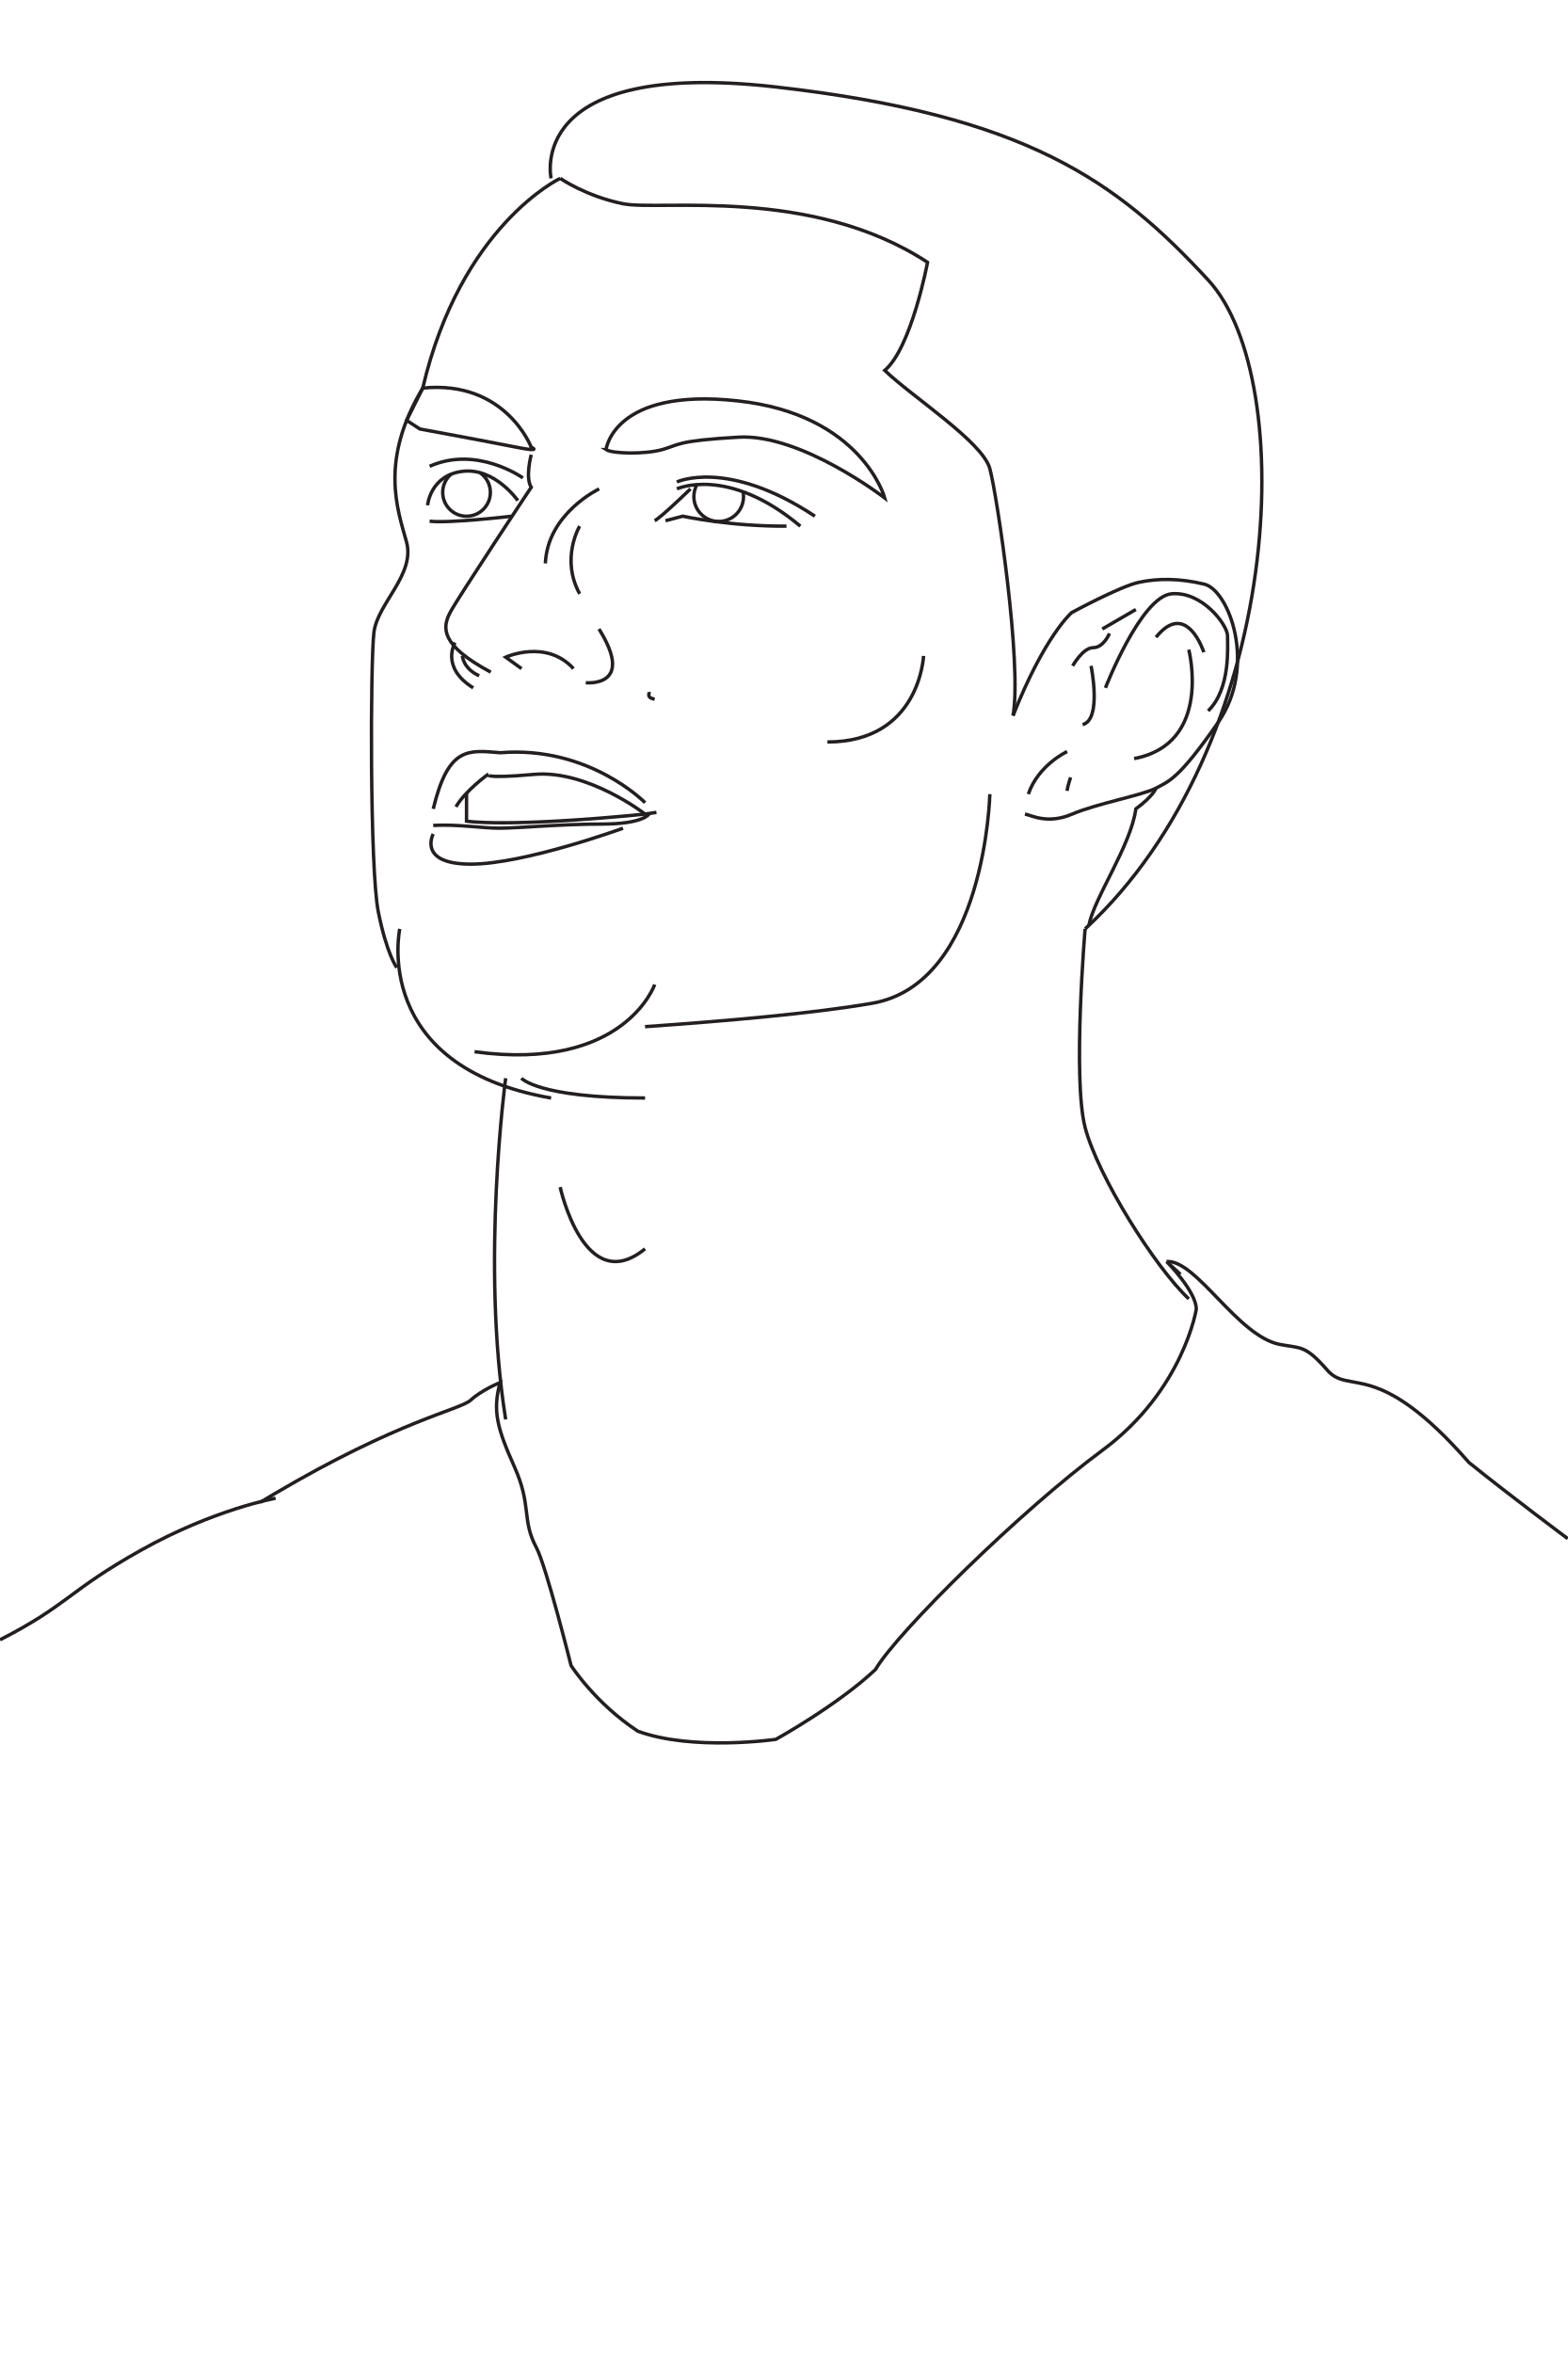
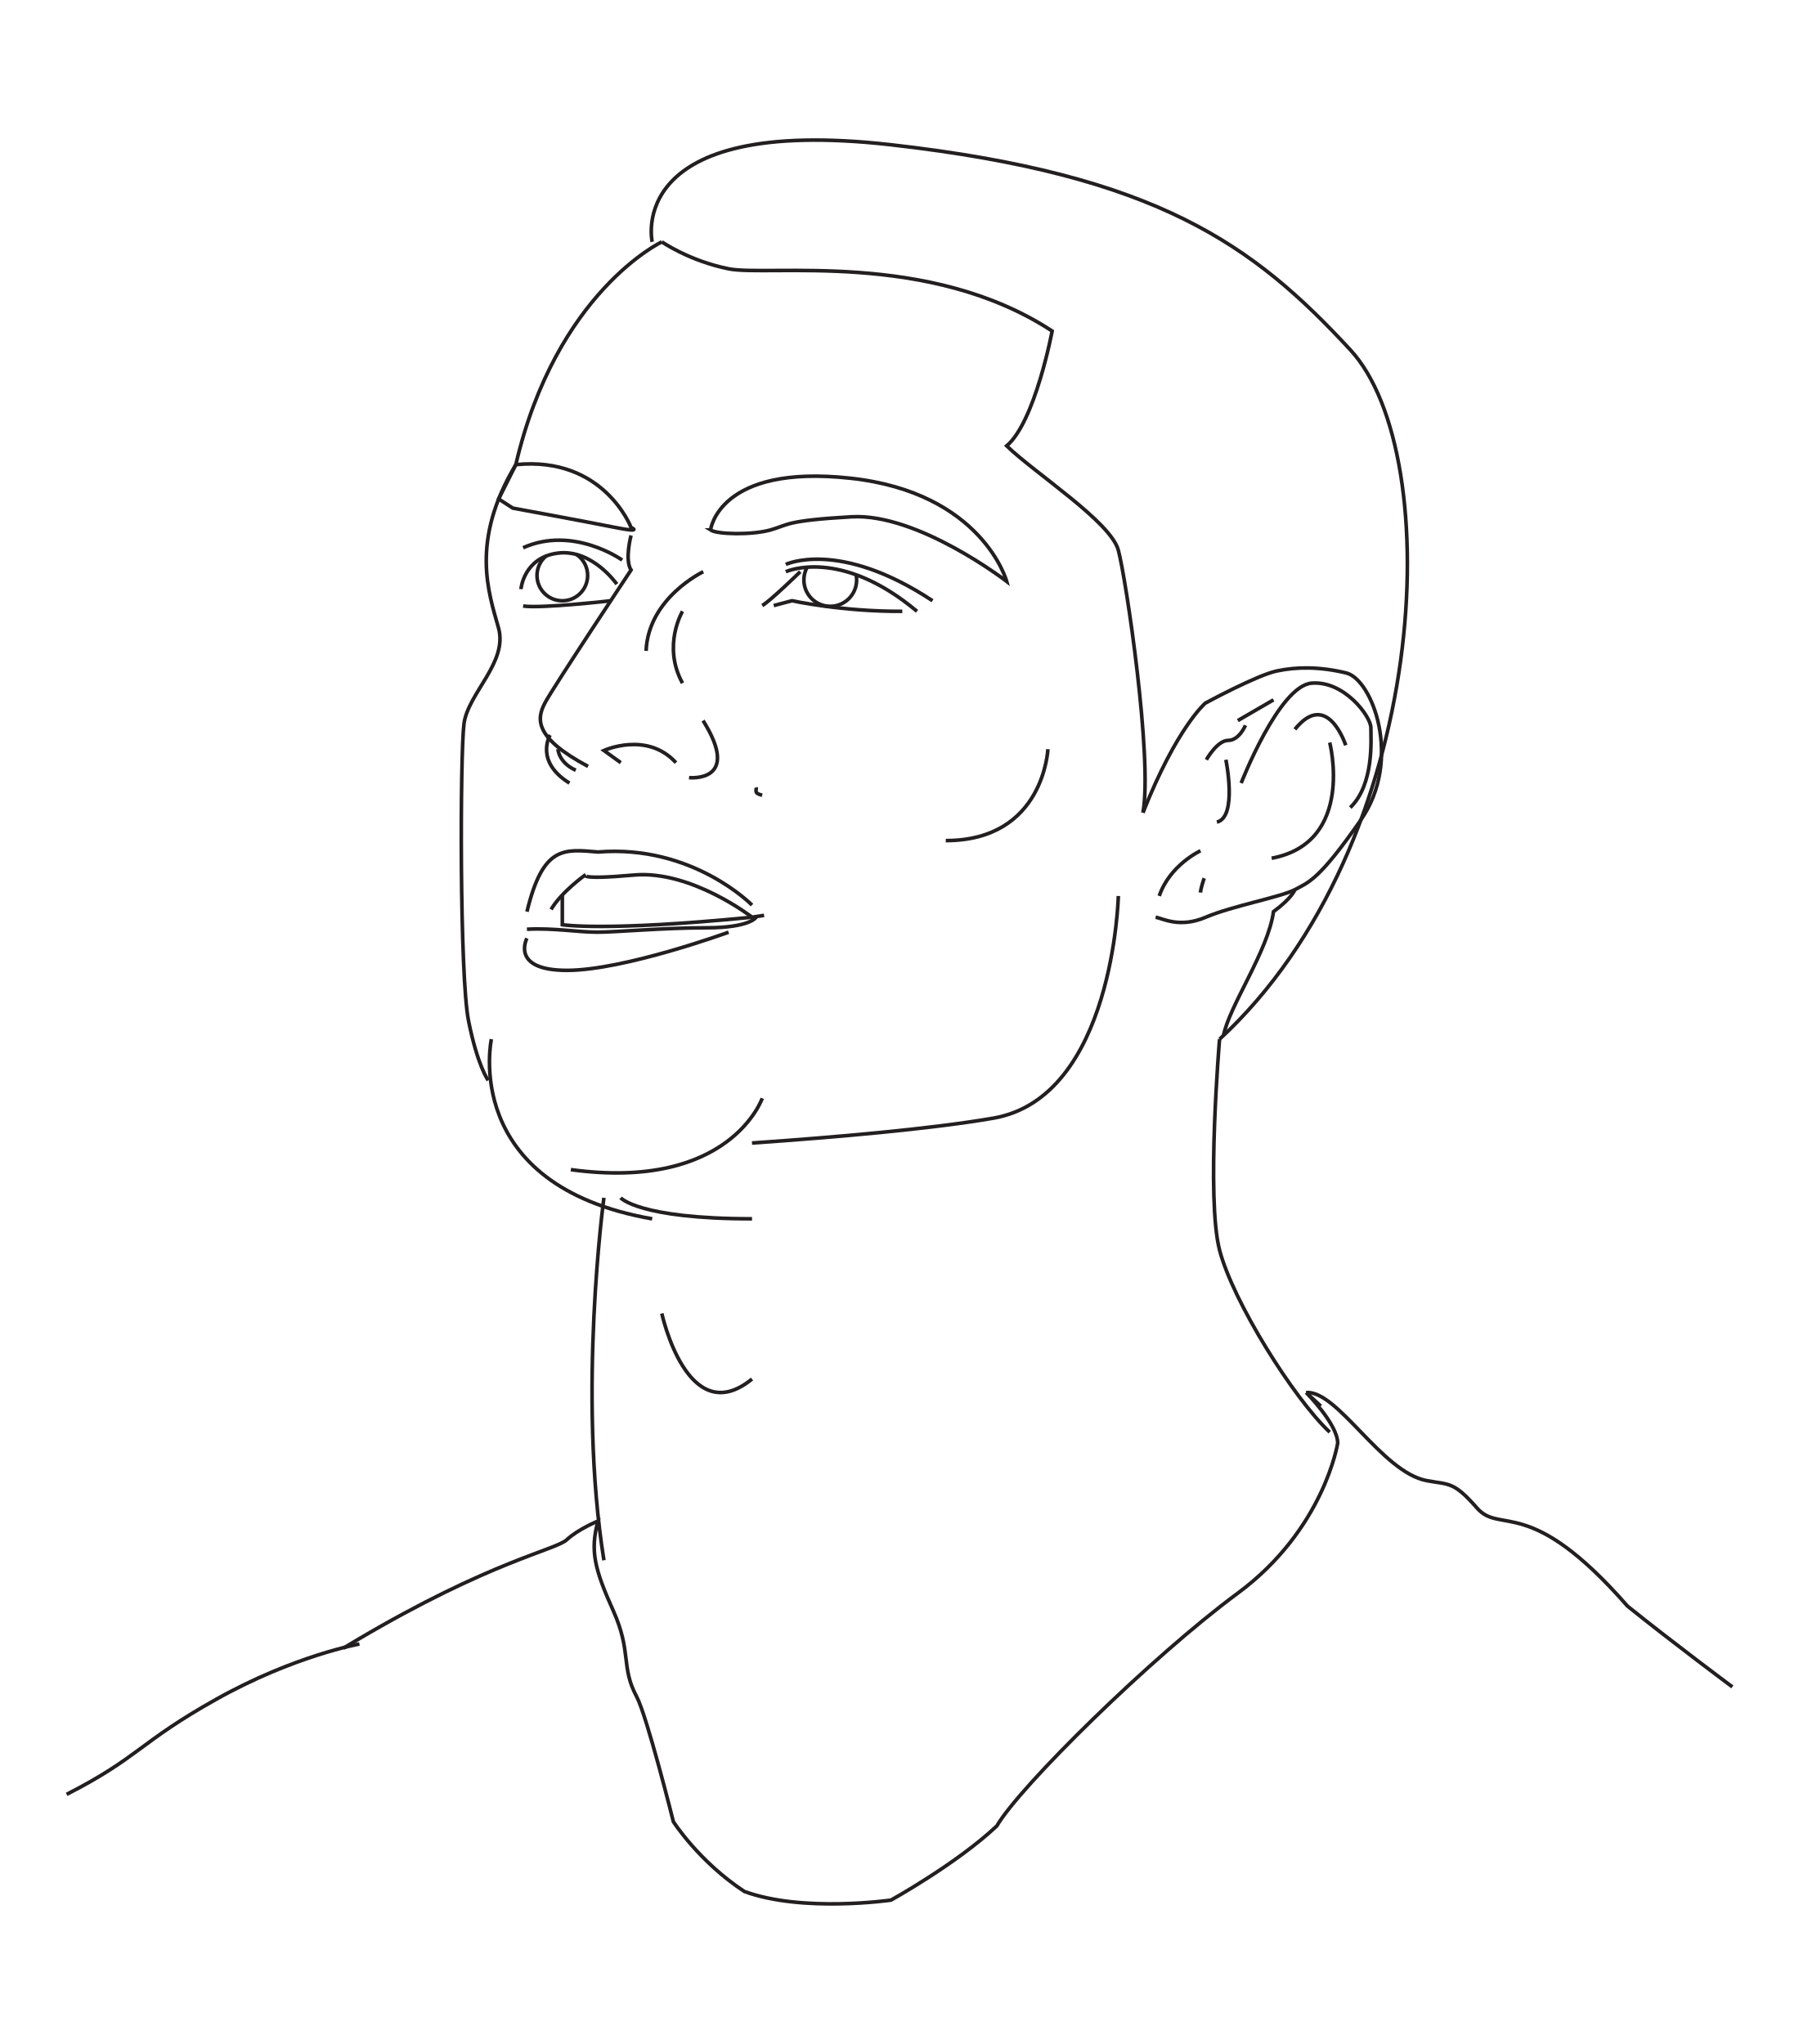
- <svg xmlns="http://www.w3.org/2000/svg" id="Layer_2" data-name="Layer 2" viewBox="0 0 459.75 690">
+ <svg xmlns="http://www.w3.org/2000/svg" id="Layer_2" data-name="Layer 2" viewBox="-18.39 -14.46 496.52 564.23">
  <g>
    <path d="M116.34,283.74s-2.91-3.9-5.41-16.38-2.33-73.49-1.27-81.97,12.19-16.97,9.54-26.51-7.95-23.86,4.77-45.07c11.13-47.72,40.3-61.5,40.3-61.5" fill="none" stroke="#231f20" stroke-miterlimit="10" />
    <path d="M117.23,272.39s-8.7,40.32,44.38,49.6" fill="none" stroke="#231f20" stroke-miterlimit="10" />
  </g>
  <g>
    <path d="M152.91,316.18s4.93,5.8,36.26,5.8" fill="none" stroke="#231f20" stroke-miterlimit="10" />
    <path d="M290.27,232.87s-1.28,55.58-34.5,61.33c-17.14,2.97-43.47,5.25-66.61,6.86" fill="none" stroke="#231f20" stroke-miterlimit="10" />
    <path d="M191.99,288.71s-8.88,25.7-52.83,19.7" fill="none" stroke="#231f20" stroke-miterlimit="10" />
  </g>
  <g>
    <path d="M155.78,133.34s-1.81,6.71,0,9.55c0,0-21.43,32.27-23.75,36.66s-3.1,9.55,11.88,17.55" fill="none" stroke="#231f20" stroke-miterlimit="10" />
    <path d="M171.78,200.2s14.71,1.55,3.87-15.75" fill="none" stroke="#231f20" stroke-miterlimit="10" />
    <path d="M152.94,196.07l-4.65-3.36s11.88-5.42,19.88,3.36" fill="none" stroke="#231f20" stroke-miterlimit="10" />
    <path d="M133.44,188.44s-4.38,7.25,5.34,13.27" fill="none" stroke="#231f20" stroke-miterlimit="10" />
    <path d="M135.61,192.34s.12,3.64,4.91,5.83" fill="none" stroke="#231f20" stroke-miterlimit="10" />
    <path d="M175.71,143.36s-15.17,7.17-15.78,21.86" fill="none" stroke="#231f20" stroke-miterlimit="10" />
    <path d="M169.98,154.29s-5.67,9.5,0,19.83" fill="none" stroke="#231f20" stroke-miterlimit="10" />
  </g>
  <g>
    <path d="M155.78,131.13s-7.53-19.75-31.8-17.33l-4.74,9.48,3.9,2.52s20.24,3.73,28.22,5.33,4.42,0,4.42,0Z" fill="none" stroke="#231f20" stroke-miterlimit="10" />
    <path d="M177.72,131.84s2.13-18.28,38.61-14.29,43.13,28.49,43.13,28.49c0,0-24.5-18.9-42.87-17.84s-17.31,2.22-22.37,3.64-14.64,1.24-16.51,0Z" fill="none" stroke="#231f20" stroke-miterlimit="10" />
  </g>
  <path d="M164.27,348.11s7.08,32.63,24.89,18.1" fill="none" stroke="#231f20" stroke-miterlimit="10" />
  <path d="M270.83,192.34s-1.06,25.24-28.19,25.24" fill="none" stroke="#231f20" stroke-miterlimit="10" />
  <g>
    <path d="M190.32,238.72s-1.62,2.93-13.75,2.93-24.67,1.21-30.12,1.21-12.13-1.21-19.41-.81" fill="none" stroke="#231f20" stroke-miterlimit="10" />
    <path d="M189.16,235.38s-16.36-16.76-42.47-14.65c-9.35-.76-15.2-1.93-19.64,16.47" fill="none" stroke="#231f20" stroke-miterlimit="10" />
    <path d="M182.7,242.87s-28.85,10.53-44.62,10.53-11.04-8.85-11.04-8.85" fill="none" stroke="#231f20" stroke-miterlimit="10" />
    <path d="M192.5,238.22l-3.34.5s-16.8-13.04-32.59-11.63-13.32-.11-13.32-.11c0,0-6.71,4.76-9.54,9.61" fill="none" stroke="#231f20" stroke-miterlimit="10" />
  </g>
  <g>
    <g>
      <path d="M198.49,143.36s14.91-6.92,36.21,10.93" fill="none" stroke="#231f20" stroke-miterlimit="10" />
      <path d="M202.48,143.36s-8.21,8.01-10.49,9.34" fill="none" stroke="#231f20" stroke-miterlimit="10" />
      <path d="M195.16,152.7l5.03-1.33s13.89,3.03,30.45,2.92" fill="none" stroke="#231f20" stroke-miterlimit="10" />
      <path d="M198.49,141.34s14.67-7.03,40.49,10.03" fill="none" stroke="#231f20" stroke-miterlimit="10" />
      <path d="M217.9,144.2c.09.46.14.94.14,1.43,0,4.02-3.26,7.28-7.28,7.28s-7.28-3.26-7.28-7.28c0-1.23.3-2.39.84-3.4" fill="none" stroke="#231f20" stroke-miterlimit="10" />
    </g>
    <g>
      <path d="M151.85,146.79s-6.76-9.75-16.24-8.57-10.22,9.95-10.22,9.95" fill="none" stroke="#231f20" stroke-miterlimit="10" />
      <path d="M150.17,151.37s-18.86,2.18-24.18,1.46" fill="none" stroke="#231f20" stroke-miterlimit="10" />
      <path d="M153.33,140.14s-13.45-9.61-27.34-3.4" fill="none" stroke="#231f20" stroke-miterlimit="10" />
      <path d="M140.73,138.6c1.85,1.26,3.07,3.38,3.07,5.79,0,3.86-3.13,6.99-6.99,6.99s-6.99-3.13-6.99-6.99c0-2.14.96-4.06,2.48-5.34" fill="none" stroke="#231f20" stroke-miterlimit="10" />
    </g>
  </g>
  <g>
    <path d="M148.29,316.18s-7.36,54.15,0,100.06" fill="none" stroke="#231f20" stroke-miterlimit="10" />
    <path d="M318.21,272.39s-3.72,43.96,0,58.23,20.48,40.95,30.4,50.26" fill="none" stroke="#231f20" stroke-miterlimit="10" />
  </g>
  <path d="M136.81,232.61v8.19s11.65,1.95,52.35-2.07" fill="none" stroke="#231f20" stroke-miterlimit="10" />
  <g>
    <path d="M164.27,52.3s7.53,5.24,18.43,7.44,55.14-5.19,89.3,17.18c0,0-4.7,25.07-12.55,31.7,7.88,7.62,28.67,20.93,30.81,28.77s9.51,57.49,6.81,72.48" fill="none" stroke="#231f20" stroke-miterlimit="10" />
    <path d="M161.61,52.3s-7.97-35.15,65.8-26.81,100.12,27.66,126.91,56.65,22.2,136.35-36.1,190.25" fill="none" stroke="#231f20" stroke-miterlimit="10" />
    <path d="M339,231.12s-.7,2.23-5.91,6.08c-1.51,10.93-12.17,25.92-13.79,34.17" fill="none" stroke="#231f20" stroke-miterlimit="10" />
  </g>
  <g>
    <path d="M324.17,201.71s10.43-26.84,19.44-27.59,16.36,9.21,16.36,12.29.95,15.65-5.69,22.05" fill="none" stroke="#231f20" stroke-miterlimit="10" />
    <line x1="333.09" y1="178.73" x2="323.24" y2="184.45" fill="none" stroke="#231f20" stroke-miterlimit="10" />
    <path d="M325.35,185.76s-1.71,4.16-4.76,4.16-6.03,5.34-6.03,5.34" fill="none" stroke="#231f20" stroke-miterlimit="10" />
    <path d="M313.96,227.96s-.88,2.49-1.03,3.96" fill="none" stroke="#231f20" stroke-miterlimit="10" />
    <path d="M312.94,220.39s-8.45,3.89-11.38,12.47" fill="none" stroke="#231f20" stroke-miterlimit="10" />
    <path d="M319.95,195.26s3.27,15.84-2.48,17.21" fill="none" stroke="#231f20" stroke-miterlimit="10" />
    <path d="M297.07,209.87c9.34-23.59,17.2-30.23,17.2-30.23,0,0,14.15-7.69,19.72-8.88s11.94-1.2,19.16.54,15.61,23.94,4.05,40.58-14.45,17.22-18.21,19.24-17.34,4.51-24.56,7.6-11.85.38-13.87,0" fill="none" stroke="#231f20" stroke-miterlimit="10" />
    <path d="M348.61,190.51s7.1,27.61-16.03,31.94" fill="none" stroke="#231f20" stroke-miterlimit="10" />
    <path d="M353.03,191.27s-5.01-15.58-14.03-4.41" fill="none" stroke="#231f20" stroke-miterlimit="10" />
  </g>
  <g>
    <path d="M342.1,369.94c8.71-.66,20.83,21.98,33.29,24.32,6.15,1.16,7.35.11,13.87,7.56s14.43-3.94,41.52,27.06c12.67,10.2,28.96,22.31,28.96,22.31" fill="none" stroke="#231f20" stroke-miterlimit="10" />
    <path d="M346.16,373.69c-2.47-2.26-4.06-3.75-4.06-3.75,0,0,8.71,8.73,8.71,13.97,0,0-3.73,23.8-27.57,41.41s-60.15,53.31-66.51,64.26c-11.12,10.47-29.21,20.47-29.21,20.47,0,0-24.34,3.52-40.46-2.38-12.58-8.26-19.6-19.27-19.6-19.27,0,0-7.29-29.19-10.15-34.54-4.4-8.23-1.32-12.26-6.43-23.67s-6.48-16.52-4.22-24.78c0,0-5.49,2.25-8.59,5.14s-20.97,5.86-57.87,27.67c-1.26.74-2.53,1.51-3.83,2.29" fill="none" stroke="#231f20" stroke-miterlimit="10" />
    <path d="M80.81,439.35s-18.01,3.22-39.45,15.22-21.27,16.01-41.36,26.29" fill="none" stroke="#231f20" stroke-miterlimit="10" />
  </g>
  <path d="M190.32,202.9c.15.79-.79,1.61,1.66,2.15" fill="none" stroke="#231f20" stroke-miterlimit="10" />
</svg>
